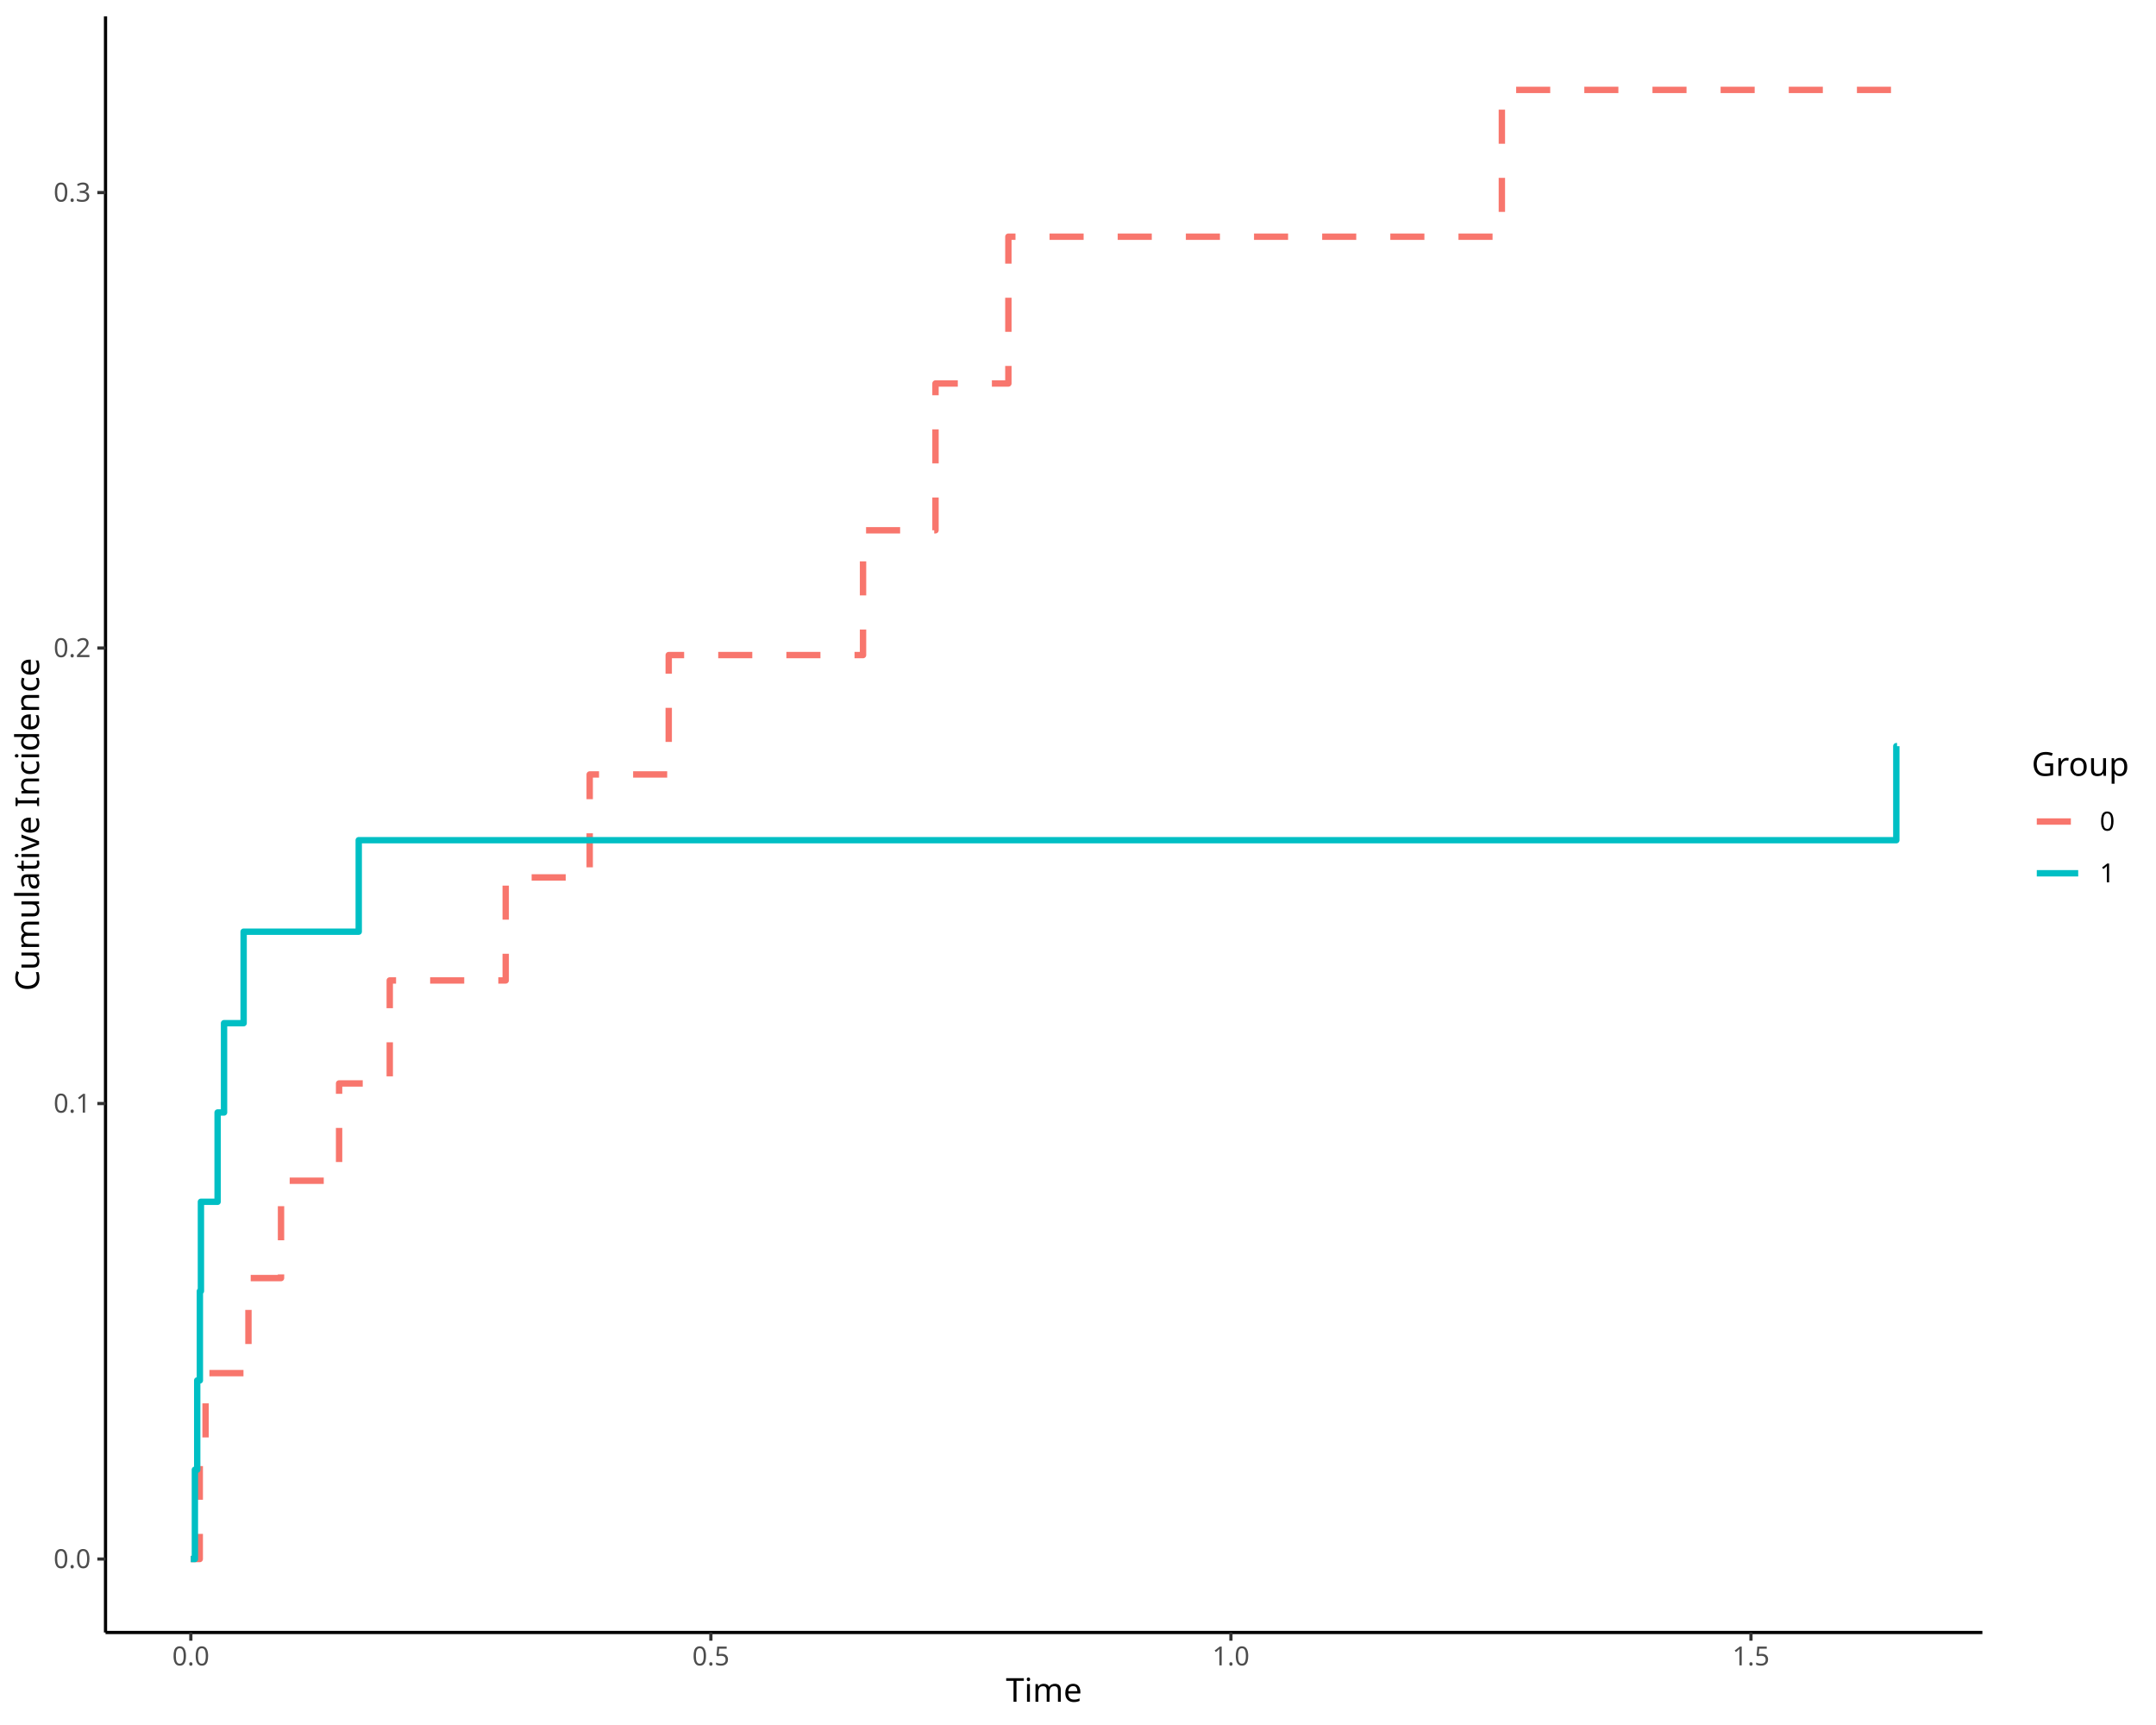
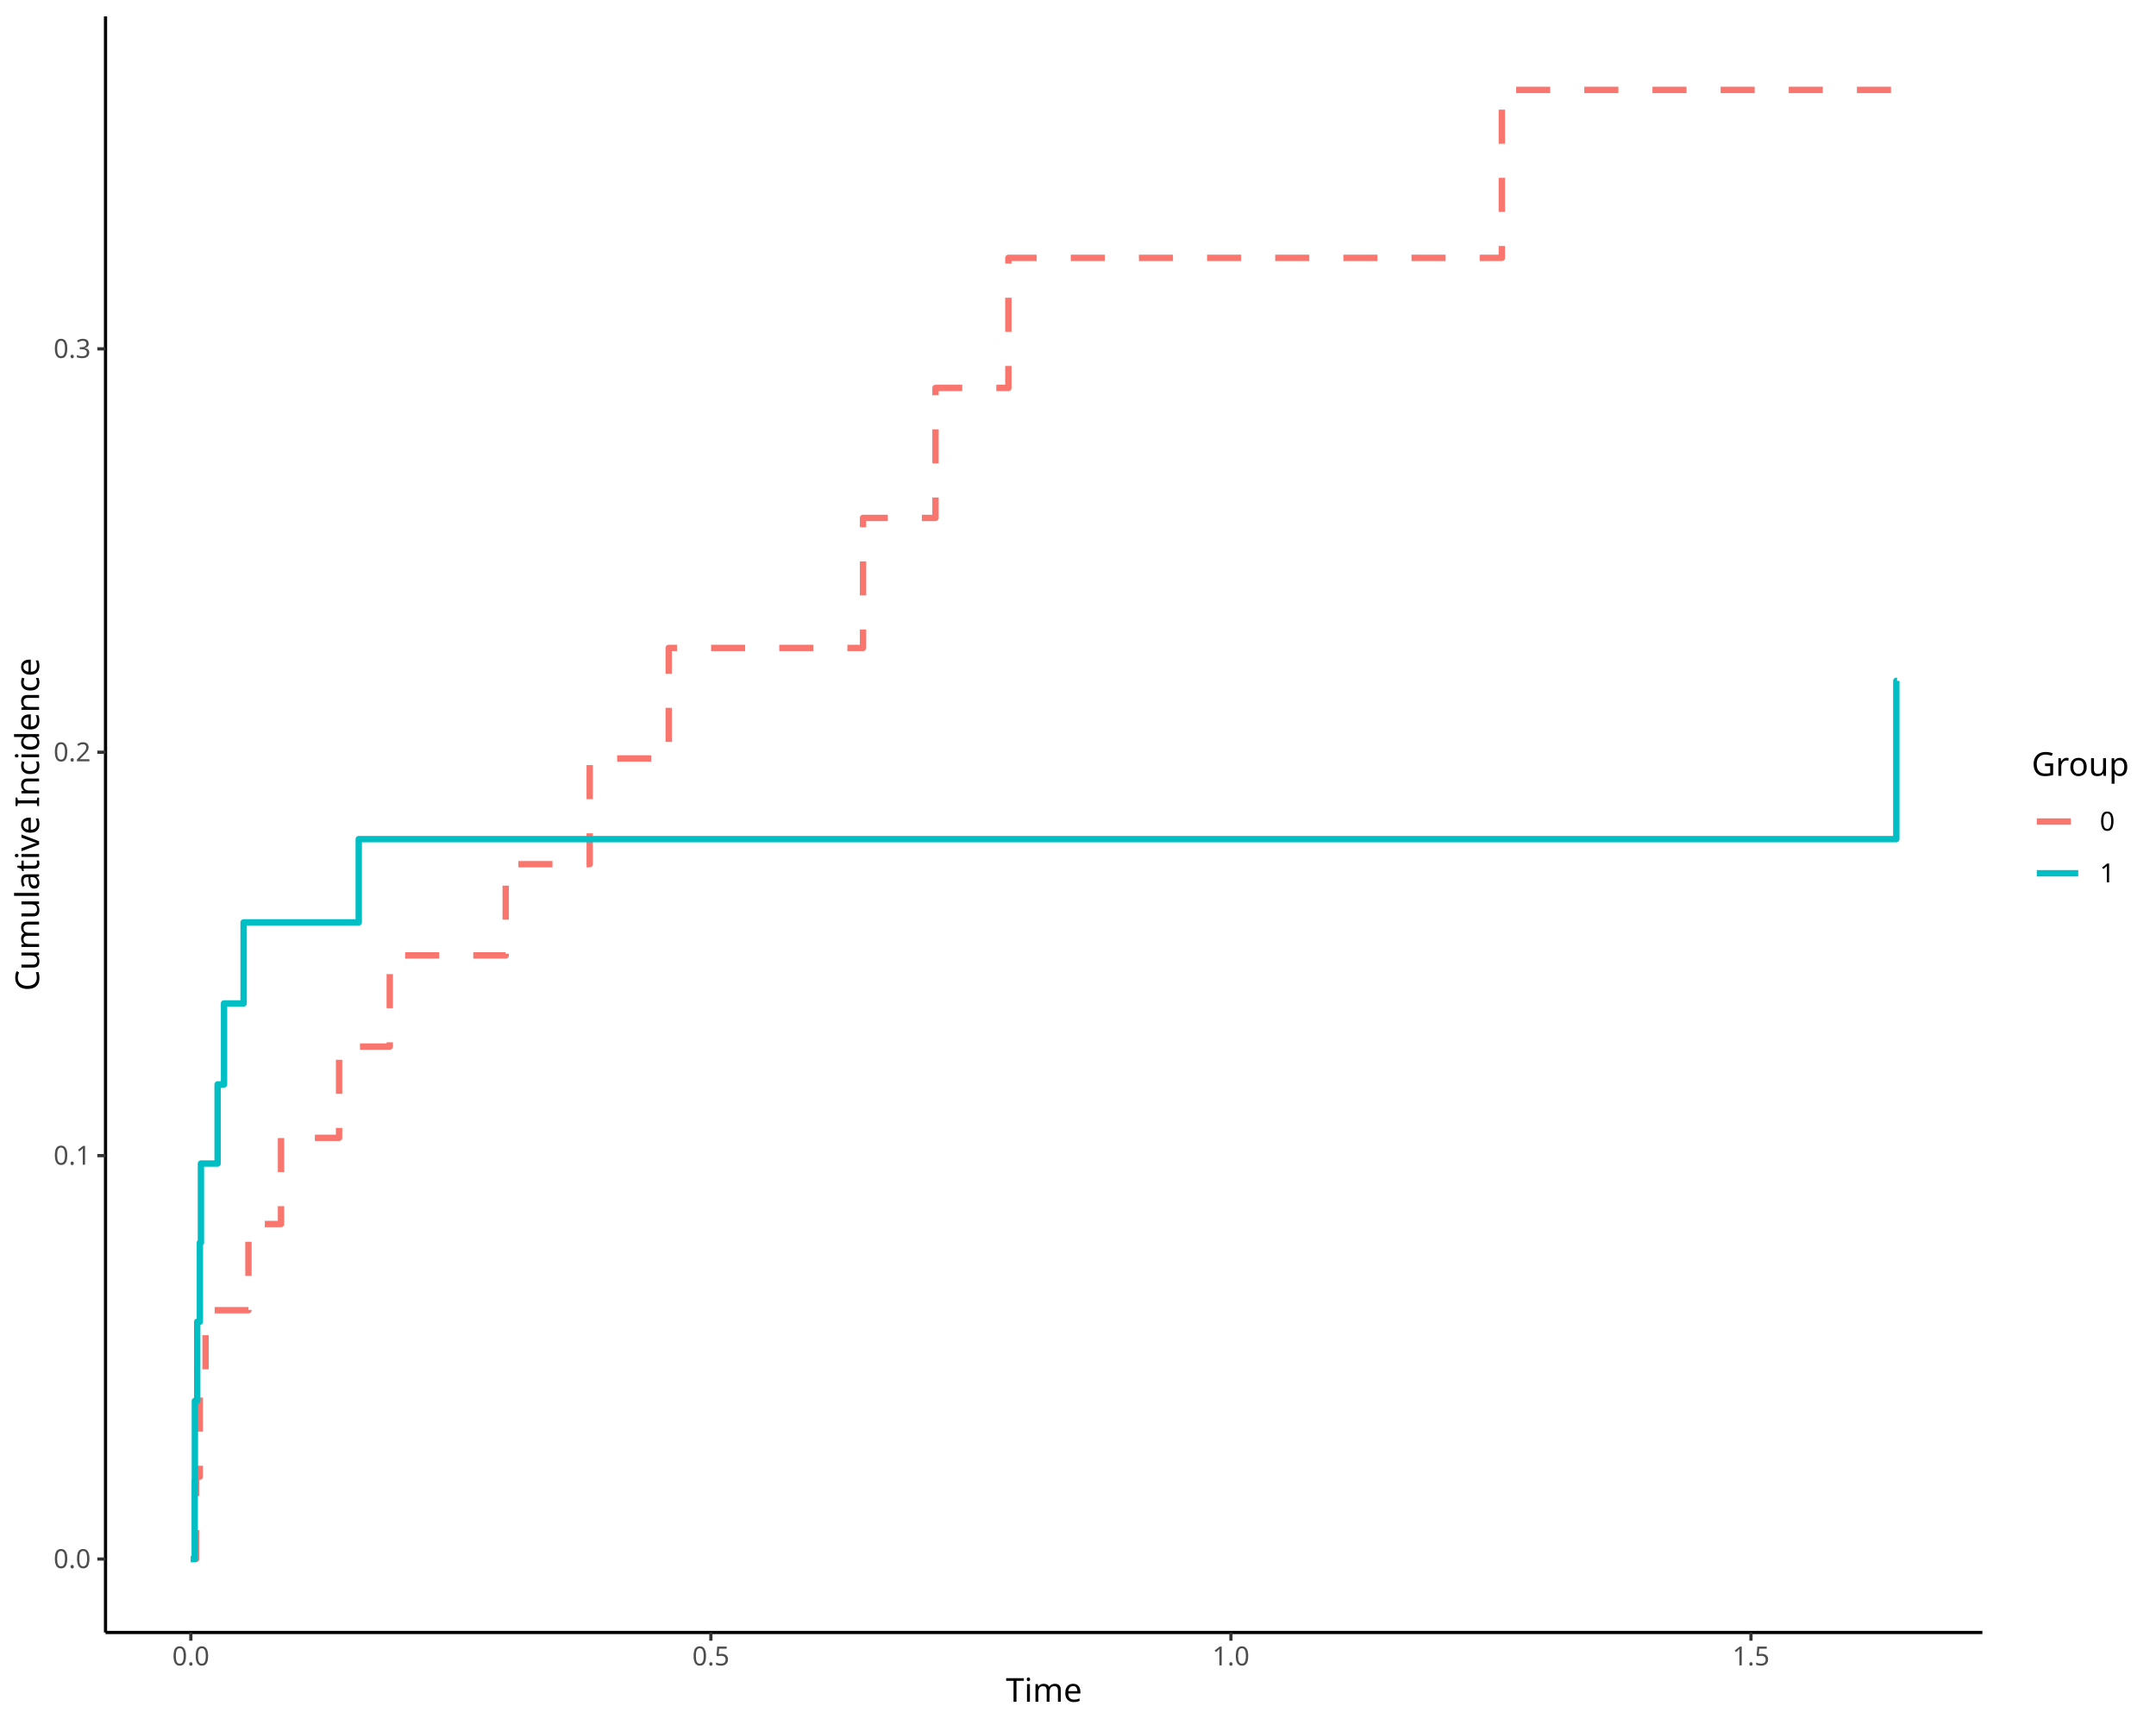
<svg xmlns="http://www.w3.org/2000/svg" class="svglite" data-engine-version="2.0" width="720.00pt" height="576.00pt" viewBox="0 0 720.00 576.00">
  <defs>
    <style type="text/css">
    .svglite line, .svglite polyline, .svglite polygon, .svglite path, .svglite rect, .svglite circle {
      fill: none;
      stroke: #000000;
      stroke-linecap: round;
      stroke-linejoin: round;
      stroke-miterlimit: 10.00;
    }
  </style>
  </defs>
  <rect width="100%" height="100%" style="stroke: none; fill: #FFFFFF;" />
  <defs>
    <clipPath id="cpMC4wMHw3MjAuMDB8MC4wMHw1NzYuMDA=">
      <rect x="0.00" y="0.00" width="720.00" height="576.00" />
    </clipPath>
  </defs>
  <g clip-path="url(#cpMC4wMHw3MjAuMDB8MC4wMHw1NzYuMDA=)">
    <rect x="0.00" y="0.00" width="720.00" height="576.00" style="stroke-width: 1.07; stroke: #FFFFFF; fill: #FFFFFF;" />
  </g>
  <defs>
    <clipPath id="cpMzUuMjR8NjYyLjAyfDUuNDh8NTQ1LjEx">
      <rect x="35.24" y="5.48" width="626.79" height="539.63" />
    </clipPath>
  </defs>
  <g clip-path="url(#cpMzUuMjR8NjYyLjAyfDUuNDh8NTQ1LjEx)">
    <rect x="35.24" y="5.48" width="626.79" height="539.63" style="stroke-width: 1.07; stroke: none; fill: #FFFFFF;" />
-     <polyline points="63.73,520.58 64.43,520.58 64.43,520.58 65.03,520.58 65.03,520.58 65.08,520.58 65.08,520.58 65.47,520.58 65.47,520.58 65.71,520.58 65.71,520.58 65.86,520.58 65.86,520.58 66.71,520.58 66.71,489.54 66.75,489.54 66.75,489.54 67.10,489.54 67.10,489.54 68.19,489.54 68.19,489.54 68.65,489.54 68.65,458.50 69.13,458.50 69.13,458.50 69.61,458.50 69.61,458.50 70.34,458.50 70.34,458.50 72.67,458.50 72.67,458.50 74.82,458.50 74.82,458.50 74.87,458.50 74.87,458.50 81.36,458.50 81.36,458.50 82.97,458.50 82.97,426.77 86.01,426.77 86.01,426.77 89.20,426.77 89.20,426.77 90.61,426.77 90.61,426.77 93.85,426.77 93.85,394.27 108.14,394.27 108.14,394.27 113.24,394.27 113.24,361.77 119.80,361.77 119.80,361.77 121.50,361.77 121.50,361.77 122.18,361.77 122.18,361.77 128.51,361.77 128.51,361.77 130.16,361.77 130.16,327.38 134.86,327.38 134.86,327.38 149.02,327.38 149.02,327.38 168.88,327.38 168.88,292.99 179.98,292.99 179.98,292.99 187.96,292.99 187.96,292.99 196.93,292.99 196.93,258.60 223.32,258.60 223.32,218.74 225.53,218.74 225.53,218.74 280.43,218.74 280.43,218.74 288.21,218.74 288.21,177.07 312.41,177.07 312.41,128.05 336.75,128.05 336.75,79.03 361.43,79.03 361.43,79.03 389.79,79.03 389.79,79.03 494.42,79.03 494.42,79.03 501.55,79.03 501.55,30.01 633.28,30.01 633.28,30.01 633.53,30.01 633.53,30.01 " style="stroke-width: 2.13; stroke: #F8766D; stroke-dasharray: 11.38,11.38; stroke-linecap: butt;" />
-     <polyline points="63.73,520.58 64.43,520.58 64.43,520.58 65.03,520.58 65.03,520.58 65.08,520.58 65.08,490.76 65.47,490.76 65.47,490.76 65.71,490.76 65.71,490.76 65.86,490.76 65.86,460.94 66.71,460.94 66.71,460.94 66.75,460.94 66.75,431.12 67.10,431.12 67.10,401.29 68.19,401.29 68.19,401.29 68.65,401.29 68.65,401.29 69.13,401.29 69.13,401.29 69.61,401.29 69.61,401.29 70.34,401.29 70.34,401.29 72.67,401.29 72.67,371.47 74.82,371.47 74.82,341.65 74.87,341.65 74.87,341.65 81.36,341.65 81.36,311.10 82.97,311.10 82.97,311.10 86.01,311.10 86.01,311.10 89.20,311.10 89.20,311.10 90.61,311.10 90.61,311.10 93.85,311.10 93.85,311.10 108.14,311.10 108.14,311.10 113.24,311.10 113.24,311.10 119.80,311.10 119.80,280.55 121.50,280.55 121.50,280.55 122.18,280.55 122.18,280.55 128.51,280.55 128.51,280.55 130.16,280.55 130.16,280.55 134.86,280.55 134.86,280.55 149.02,280.55 149.02,280.55 168.88,280.55 168.88,280.55 179.98,280.55 179.98,280.55 187.96,280.55 187.96,280.55 196.93,280.55 196.93,280.55 223.32,280.55 223.32,280.55 225.53,280.55 225.53,280.55 280.43,280.55 280.43,280.55 288.21,280.55 288.21,280.55 312.41,280.55 312.41,280.55 336.75,280.55 336.75,280.55 361.43,280.55 361.43,280.55 389.79,280.55 389.79,280.55 494.42,280.55 494.42,280.55 501.55,280.55 501.55,280.55 633.28,280.55 633.28,249.15 633.53,249.15 633.53,249.15 " style="stroke-width: 2.13; stroke: #00BFC4; stroke-linecap: butt;" />
+     <polyline points="63.73,520.58 64.43,520.58 64.43,520.58 65.03,520.58 65.03,520.58 65.08,520.58 65.08,520.58 65.47,520.58 65.47,493.09 65.71,493.09 65.71,493.09 65.86,493.09 65.86,493.09 66.71,493.09 66.71,465.60 66.75,465.60 66.75,465.60 67.10,465.60 67.10,465.60 68.19,465.60 68.19,465.60 68.65,465.60 68.65,437.50 69.13,437.50 69.13,437.50 69.61,437.50 69.61,437.50 70.34,437.50 70.34,437.50 72.67,437.50 72.67,437.50 74.82,437.50 74.82,437.50 74.87,437.50 74.87,437.50 81.36,437.50 81.36,437.50 82.97,437.50 82.97,408.72 86.01,408.72 86.01,408.72 89.20,408.72 89.20,408.72 90.61,408.72 90.61,408.72 93.85,408.72 93.85,379.93 108.14,379.93 108.14,379.93 113.24,379.93 113.24,349.47 119.80,349.47 119.80,349.47 121.50,349.47 121.50,349.47 122.18,349.47 122.18,349.47 128.51,349.47 128.51,349.47 130.16,349.47 130.16,319.02 134.86,319.02 134.86,319.02 149.02,319.02 149.02,319.02 168.88,319.02 168.88,288.56 179.98,288.56 179.98,288.56 187.96,288.56 187.96,288.56 196.93,288.56 196.93,253.26 223.32,253.26 223.32,216.36 225.53,216.36 225.53,216.36 280.43,216.36 280.43,216.36 288.21,216.36 288.21,172.94 312.41,172.94 312.41,129.53 336.75,129.53 336.75,86.11 361.43,86.11 361.43,86.11 389.79,86.11 389.79,86.11 494.42,86.11 494.42,86.11 501.55,86.11 501.55,30.01 633.28,30.01 633.28,30.01 633.53,30.01 633.53,30.01 " style="stroke-width: 2.13; stroke: #F8766D; stroke-dasharray: 11.38,11.38; stroke-linecap: butt;" />
+     <polyline points="63.73,520.58 64.43,520.58 64.43,520.58 65.03,520.58 65.03,494.17 65.08,494.17 65.08,467.76 65.47,467.76 65.47,467.76 65.71,467.76 65.71,467.76 65.86,467.76 65.86,441.35 66.71,441.35 66.71,441.35 66.75,441.35 66.75,414.94 67.10,414.94 67.10,388.52 68.19,388.52 68.19,388.52 68.65,388.52 68.65,388.52 69.13,388.52 69.13,388.52 69.61,388.52 69.61,388.52 70.34,388.52 70.34,388.52 72.67,388.52 72.67,362.11 74.82,362.11 74.82,335.06 74.87,335.06 74.87,335.06 81.36,335.06 81.36,308.00 82.97,308.00 82.97,308.00 86.01,308.00 86.01,308.00 89.20,308.00 89.20,308.00 90.61,308.00 90.61,308.00 93.85,308.00 93.85,308.00 108.14,308.00 108.14,308.00 113.24,308.00 113.24,308.00 119.80,308.00 119.80,280.19 121.50,280.19 121.50,280.19 122.18,280.19 122.18,280.19 128.51,280.19 128.51,280.19 130.16,280.19 130.16,280.19 134.86,280.19 134.86,280.19 149.02,280.19 149.02,280.19 168.88,280.19 168.88,280.19 179.98,280.19 179.98,280.19 187.96,280.19 187.96,280.19 196.93,280.19 196.93,280.19 223.32,280.19 223.32,280.19 225.53,280.19 225.53,280.19 280.43,280.19 280.43,280.19 288.21,280.19 288.21,280.19 312.41,280.19 312.41,280.19 336.75,280.19 336.75,280.19 361.43,280.19 361.43,280.19 389.79,280.19 389.79,280.19 494.42,280.19 494.42,280.19 501.55,280.19 501.55,280.19 633.28,280.19 633.28,227.34 633.53,227.34 633.53,227.34 " style="stroke-width: 2.13; stroke: #00BFC4; stroke-linecap: butt;" />
  </g>
  <g clip-path="url(#cpMC4wMHw3MjAuMDB8MC4wMHw1NzYuMDA=)">
    <polyline points="35.24,545.11 35.24,5.48 " style="stroke-width: 1.07; stroke-linecap: butt;" />
    <text x="30.31" y="523.61" text-anchor="end" style="font-size: 8.80px; fill: #4D4D4D; font-family: sans;" textLength="12.23px" lengthAdjust="spacingAndGlyphs">0.0</text>
-     <text x="30.31" y="371.52" text-anchor="end" style="font-size: 8.80px; fill: #4D4D4D; font-family: sans;" textLength="12.23px" lengthAdjust="spacingAndGlyphs">0.1</text>
-     <text x="30.31" y="219.42" text-anchor="end" style="font-size: 8.80px; fill: #4D4D4D; font-family: sans;" textLength="12.23px" lengthAdjust="spacingAndGlyphs">0.2</text>
-     <text x="30.31" y="67.32" text-anchor="end" style="font-size: 8.80px; fill: #4D4D4D; font-family: sans;" textLength="12.23px" lengthAdjust="spacingAndGlyphs">0.3</text>
+     <text x="30.31" y="388.91" text-anchor="end" style="font-size: 8.80px; fill: #4D4D4D; font-family: sans;" textLength="12.23px" lengthAdjust="spacingAndGlyphs">0.1</text>
+     <text x="30.31" y="254.21" text-anchor="end" style="font-size: 8.80px; fill: #4D4D4D; font-family: sans;" textLength="12.23px" lengthAdjust="spacingAndGlyphs">0.2</text>
+     <text x="30.31" y="119.51" text-anchor="end" style="font-size: 8.80px; fill: #4D4D4D; font-family: sans;" textLength="12.23px" lengthAdjust="spacingAndGlyphs">0.3</text>
    <polyline points="32.50,520.58 35.24,520.58 " style="stroke-width: 1.07; stroke: #333333; stroke-linecap: butt;" />
-     <polyline points="32.50,368.49 35.24,368.49 " style="stroke-width: 1.07; stroke: #333333; stroke-linecap: butt;" />
-     <polyline points="32.50,216.39 35.24,216.39 " style="stroke-width: 1.07; stroke: #333333; stroke-linecap: butt;" />
-     <polyline points="32.50,64.30 35.24,64.30 " style="stroke-width: 1.07; stroke: #333333; stroke-linecap: butt;" />
+     <polyline points="32.50,385.88 35.24,385.88 " style="stroke-width: 1.07; stroke: #333333; stroke-linecap: butt;" />
+     <polyline points="32.50,251.18 35.24,251.18 " style="stroke-width: 1.07; stroke: #333333; stroke-linecap: butt;" />
+     <polyline points="32.50,116.48 35.24,116.48 " style="stroke-width: 1.07; stroke: #333333; stroke-linecap: butt;" />
    <polyline points="35.24,545.11 662.02,545.11 " style="stroke-width: 1.07; stroke-linecap: butt;" />
    <polyline points="63.73,547.85 63.73,545.11 " style="stroke-width: 1.07; stroke: #333333; stroke-linecap: butt;" />
    <polyline points="237.40,547.85 237.40,545.11 " style="stroke-width: 1.07; stroke: #333333; stroke-linecap: butt;" />
    <polyline points="411.07,547.85 411.07,545.11 " style="stroke-width: 1.07; stroke: #333333; stroke-linecap: butt;" />
    <polyline points="584.74,547.85 584.74,545.11 " style="stroke-width: 1.07; stroke: #333333; stroke-linecap: butt;" />
    <text x="63.73" y="556.10" text-anchor="middle" style="font-size: 8.80px; fill: #4D4D4D; font-family: sans;" textLength="12.23px" lengthAdjust="spacingAndGlyphs">0.0</text>
    <text x="237.40" y="556.10" text-anchor="middle" style="font-size: 8.80px; fill: #4D4D4D; font-family: sans;" textLength="12.23px" lengthAdjust="spacingAndGlyphs">0.5</text>
    <text x="411.07" y="556.10" text-anchor="middle" style="font-size: 8.80px; fill: #4D4D4D; font-family: sans;" textLength="12.23px" lengthAdjust="spacingAndGlyphs">1.0</text>
    <text x="584.74" y="556.10" text-anchor="middle" style="font-size: 8.80px; fill: #4D4D4D; font-family: sans;" textLength="12.23px" lengthAdjust="spacingAndGlyphs">1.5</text>
    <text x="348.63" y="568.24" text-anchor="middle" style="font-size: 11.00px; font-family: sans;" textLength="24.45px" lengthAdjust="spacingAndGlyphs">Time</text>
    <text transform="translate(13.05,275.30) rotate(-90)" text-anchor="middle" style="font-size: 11.00px; font-family: sans;" textLength="105.18px" lengthAdjust="spacingAndGlyphs">Cumulative Incidence</text>
    <rect x="672.98" y="244.87" width="41.54" height="60.85" style="stroke-width: 1.07; stroke: none; fill: #FFFFFF;" />
    <text x="678.46" y="259.06" style="font-size: 11.00px; font-family: sans;" textLength="30.58px" lengthAdjust="spacingAndGlyphs">Group</text>
    <rect x="678.46" y="265.68" width="17.28" height="17.28" style="stroke-width: 1.07; stroke: none; fill: #FFFFFF;" />
    <line x1="680.19" y1="274.32" x2="694.02" y2="274.32" style="stroke-width: 2.13; stroke: #F8766D; stroke-dasharray: 11.38,11.38; stroke-linecap: butt;" />
    <rect x="678.46" y="282.96" width="17.28" height="17.28" style="stroke-width: 1.07; stroke: none; fill: #FFFFFF;" />
    <line x1="680.19" y1="291.60" x2="694.02" y2="291.60" style="stroke-width: 2.13; stroke: #00BFC4; stroke-linecap: butt;" />
    <text x="701.22" y="277.35" style="font-size: 8.80px; font-family: sans;" textLength="4.89px" lengthAdjust="spacingAndGlyphs">0</text>
    <text x="701.22" y="294.63" style="font-size: 8.80px; font-family: sans;" textLength="4.89px" lengthAdjust="spacingAndGlyphs">1</text>
  </g>
</svg>
